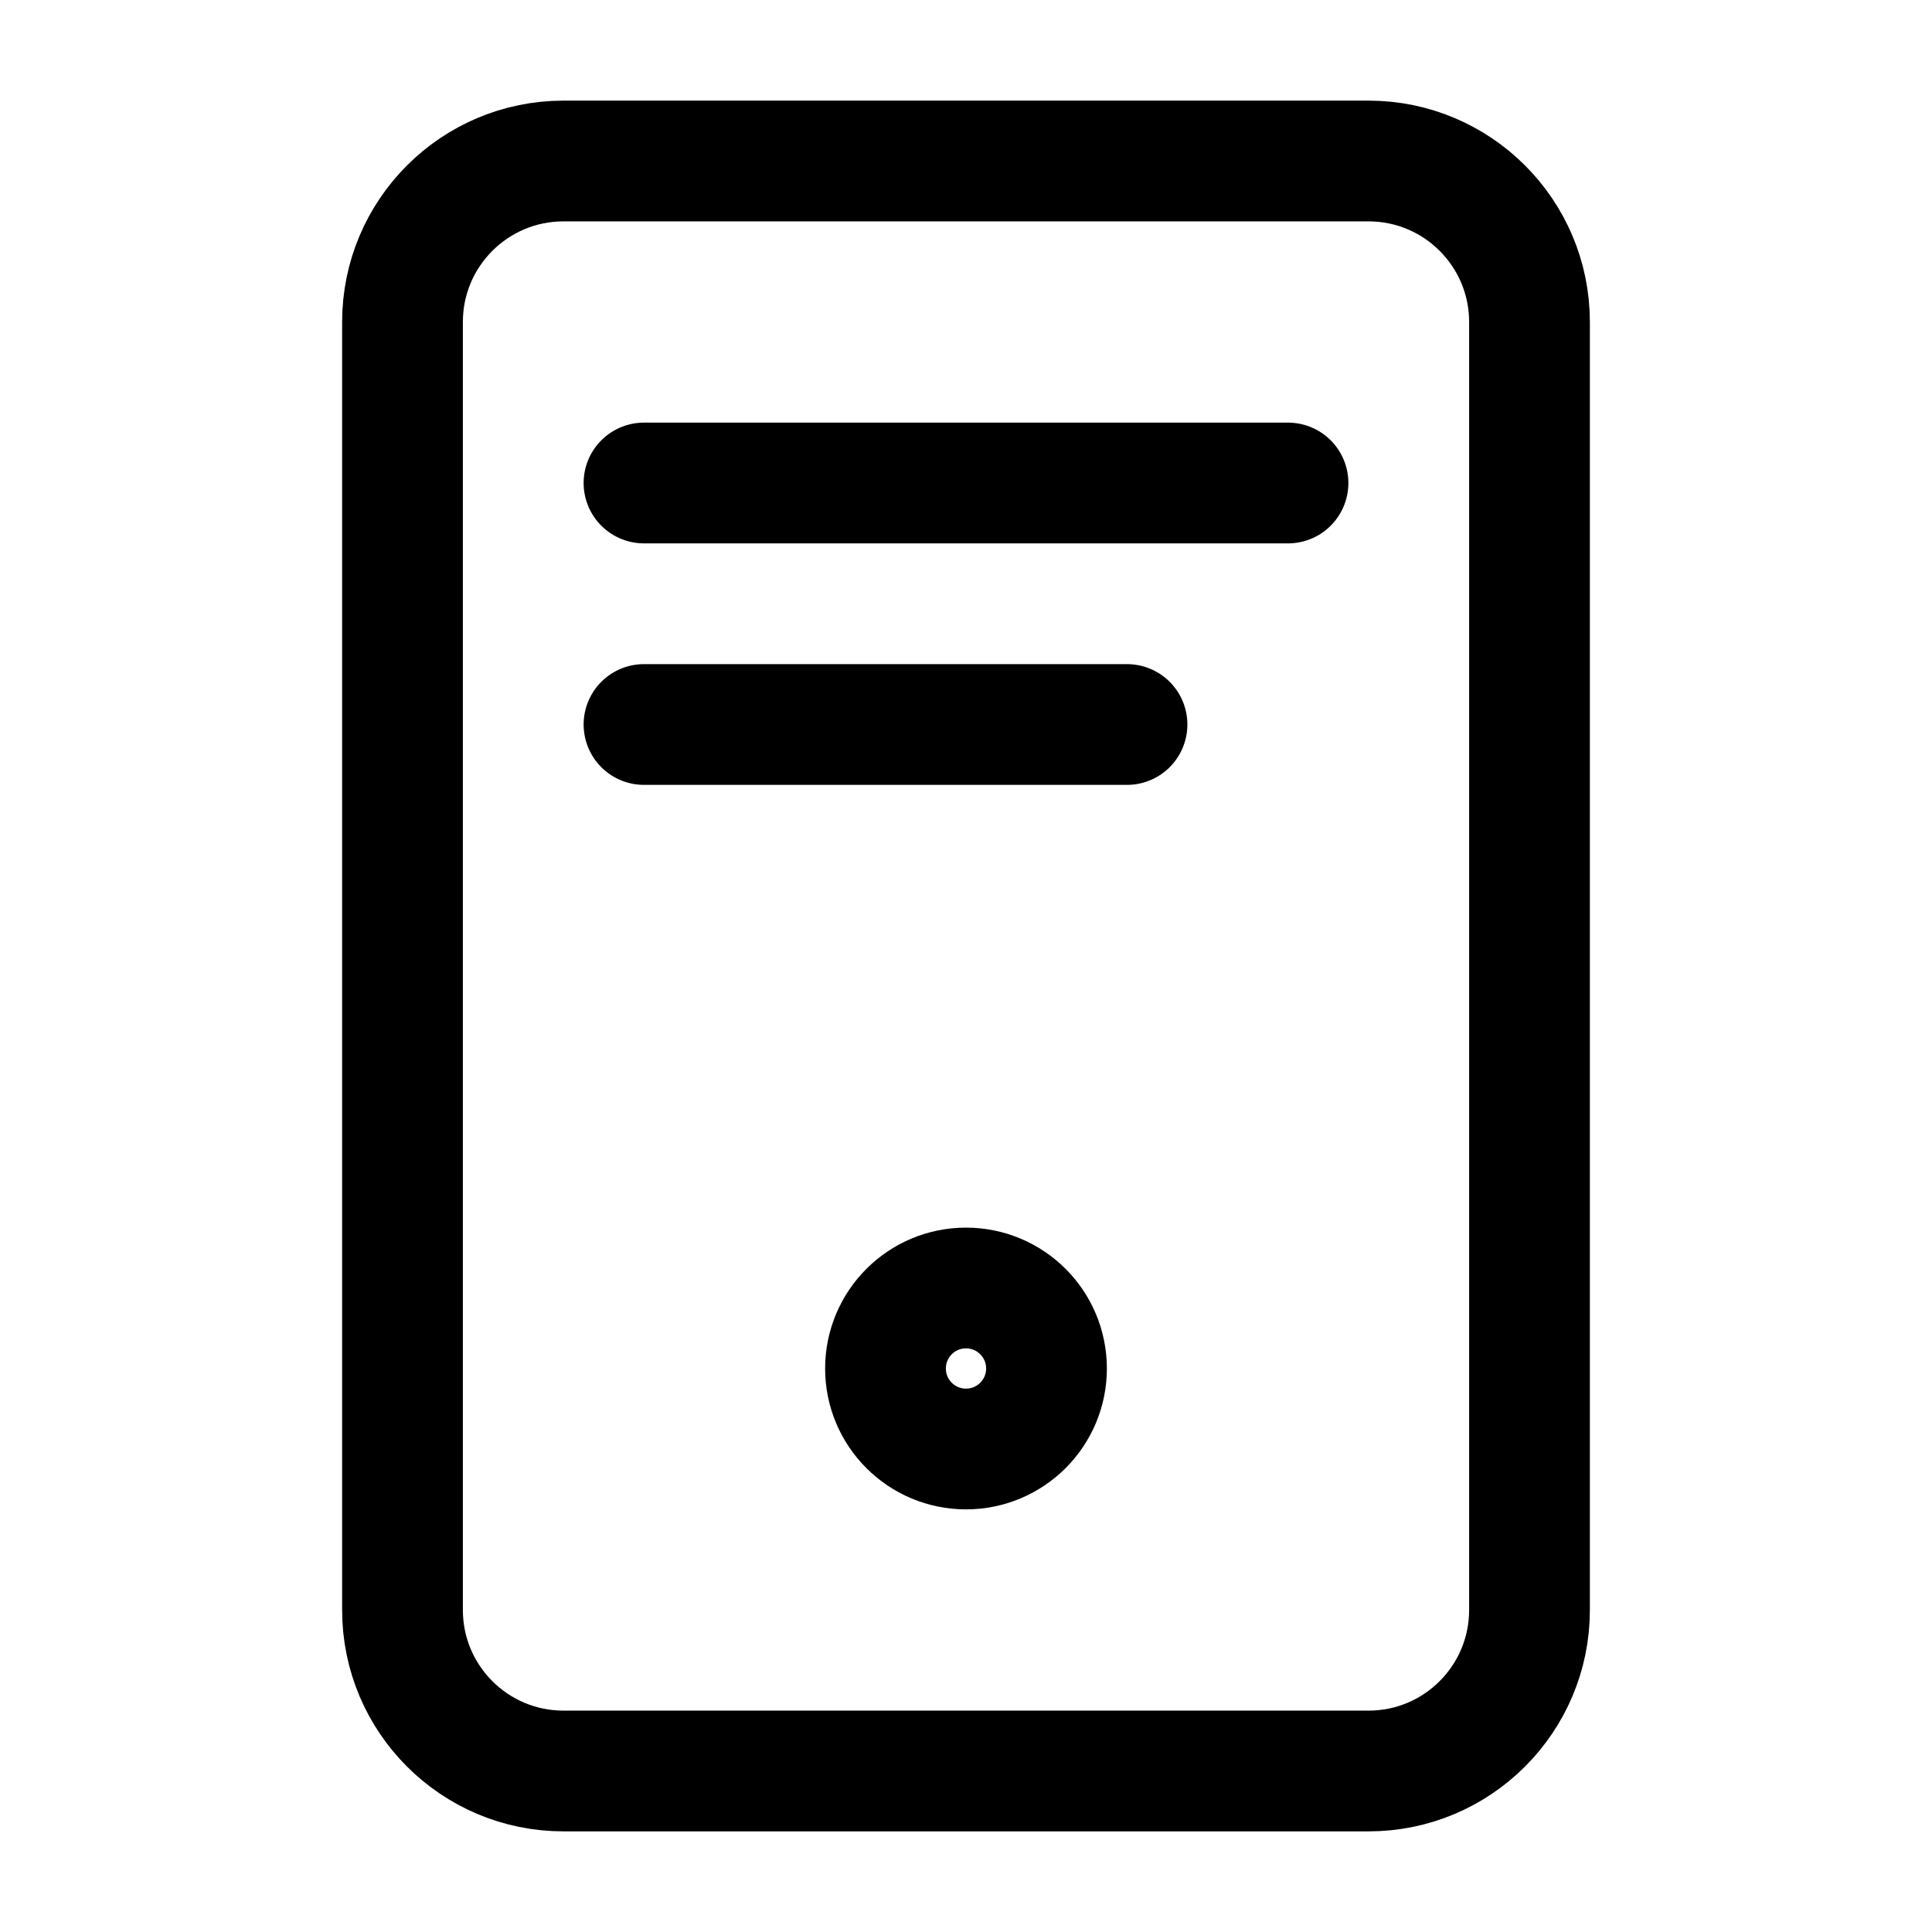
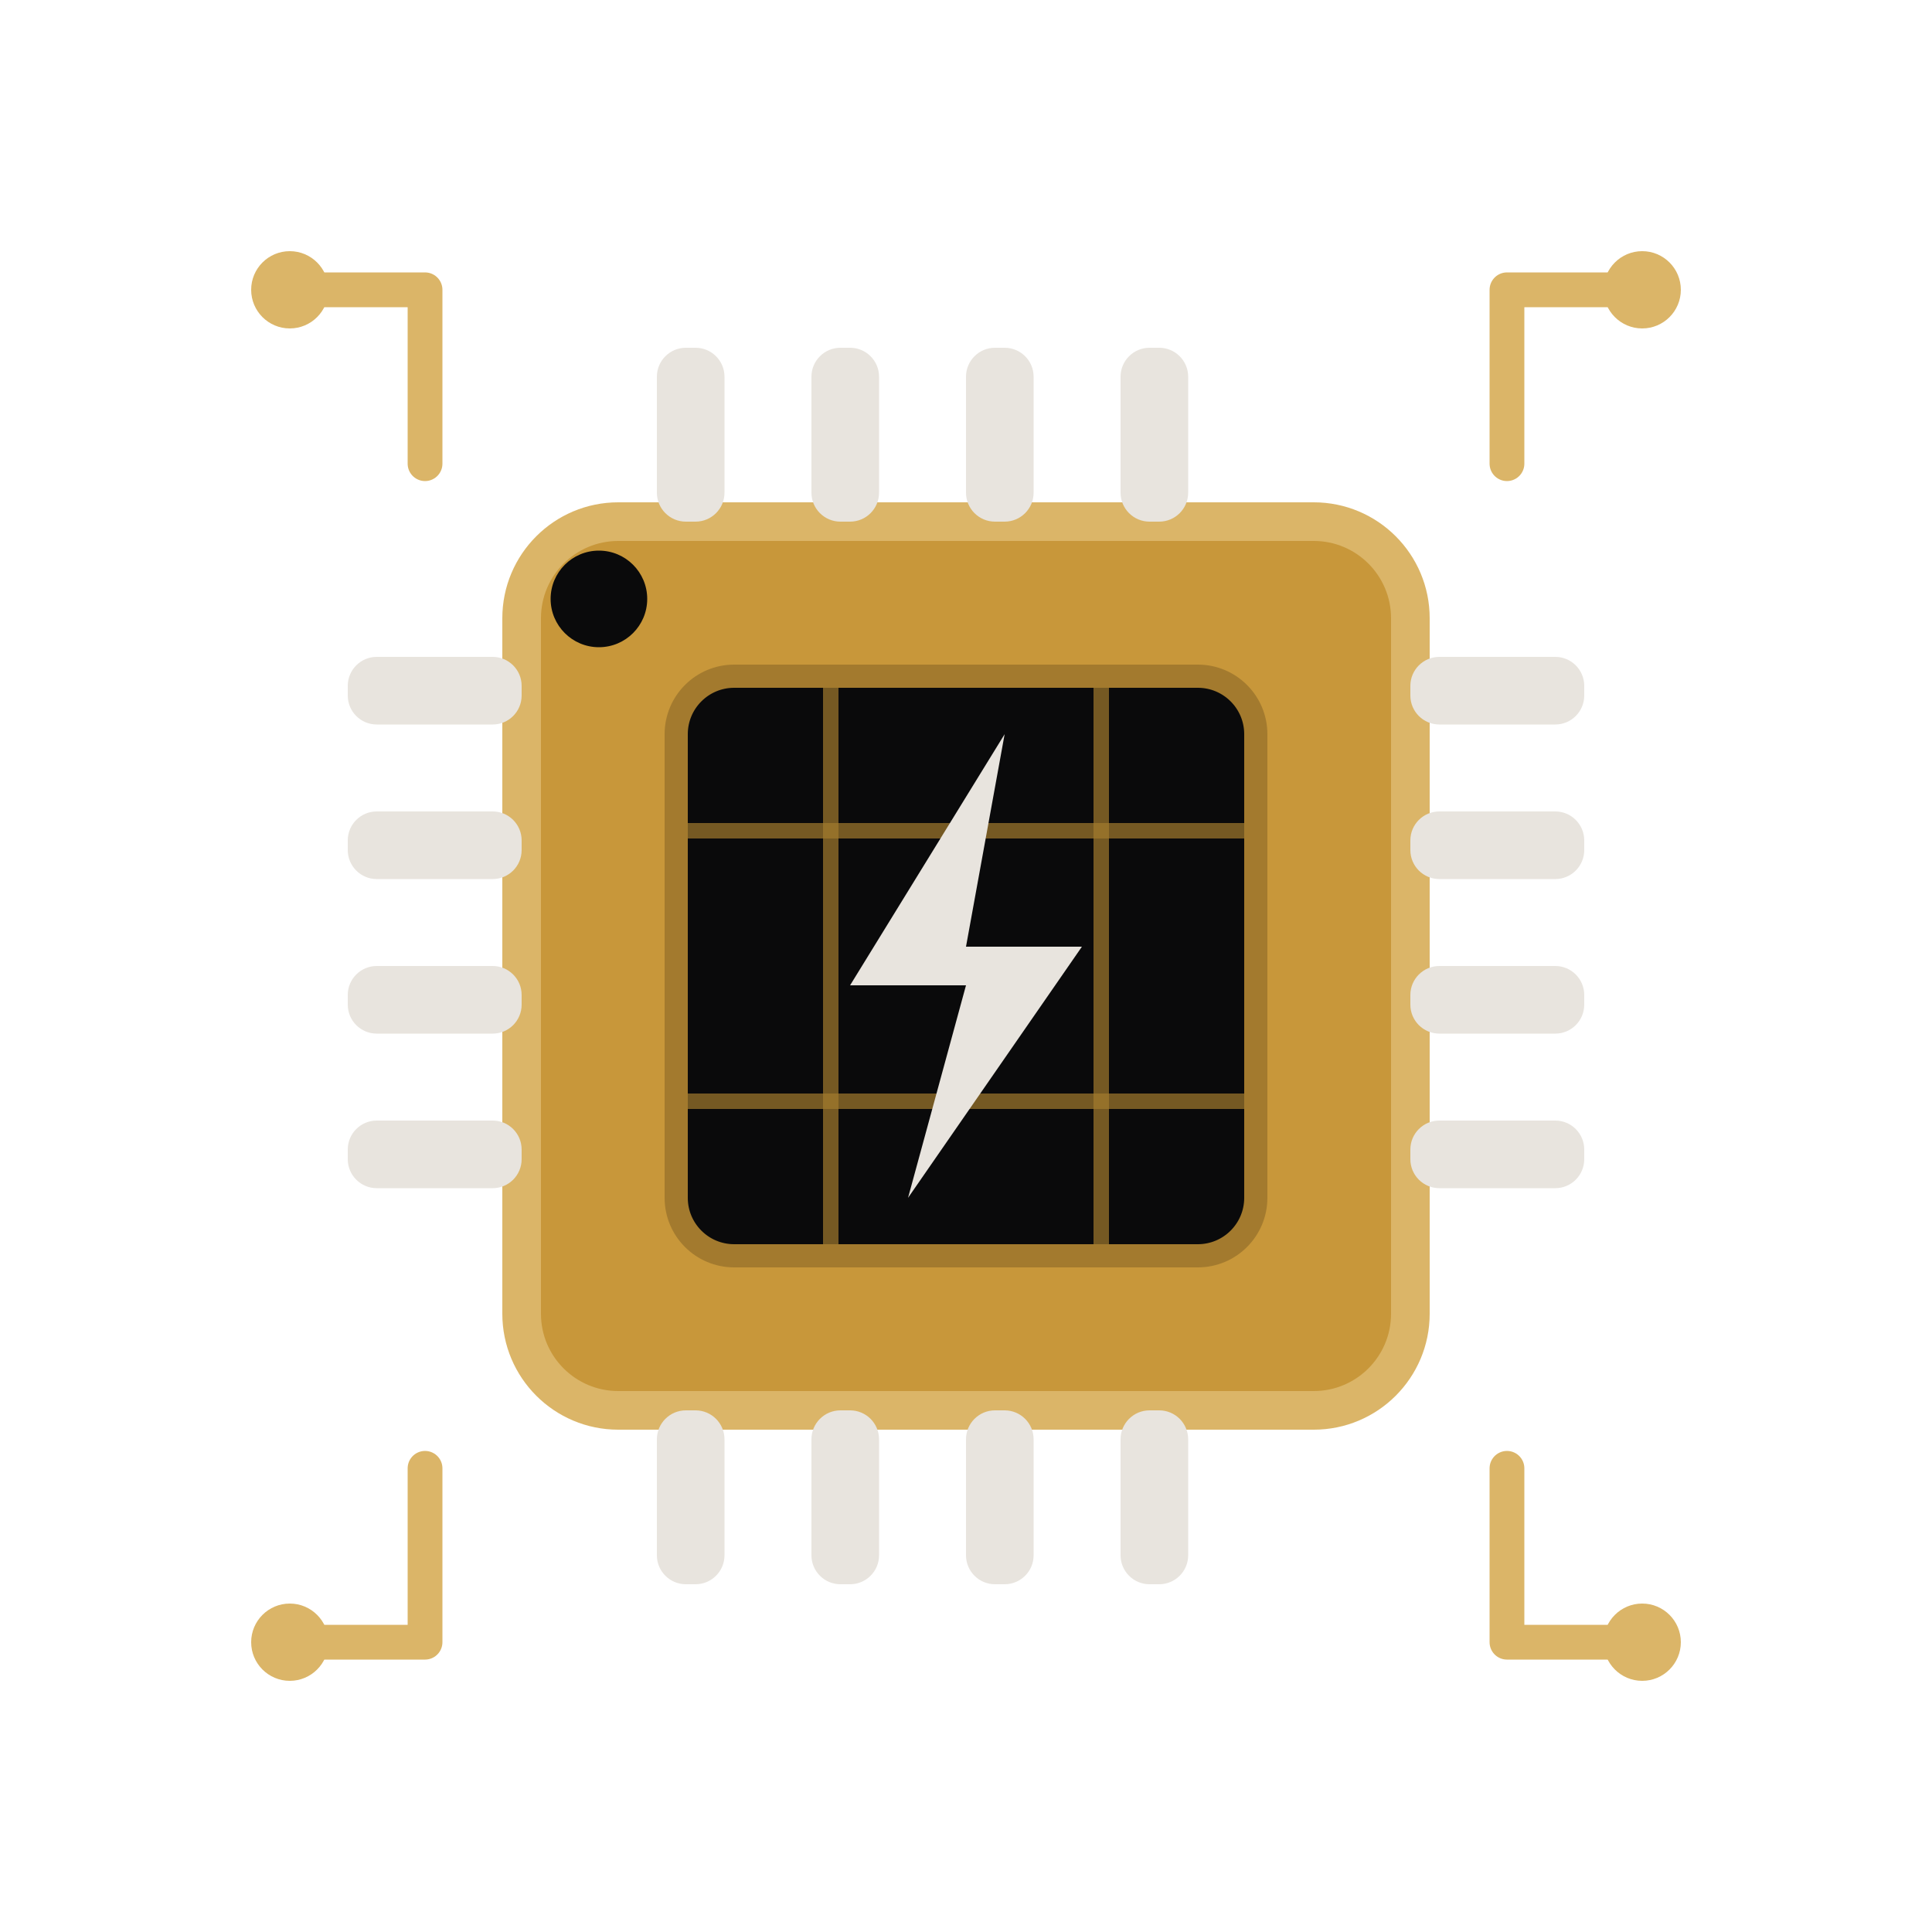
- <svg xmlns="http://www.w3.org/2000/svg" viewBox="0 0 24 24" fill="none" stroke="currentColor" stroke-width="1.5" stroke-linecap="round" stroke-linejoin="round">
-   <rect x="5" y="2" width="14" height="20" rx="2" />
-   <circle cx="12" cy="17" r="1" />
-   <line x1="8" y1="6" x2="16" y2="6" />
-   <line x1="8" y1="9" x2="14" y2="9" />
+ <svg xmlns="http://www.w3.org/2000/svg" viewBox="0 0 100 100">
+   <path d="M15 15 L22 15 L22 24" fill="none" stroke="#dbb568" stroke-width="1.8" stroke-linecap="round" stroke-linejoin="round" />
+   <path d="M85 15 L78 15 L78 24" fill="none" stroke="#dbb568" stroke-width="1.8" stroke-linecap="round" stroke-linejoin="round" />
+   <path d="M15 85 L22 85 L22 76" fill="none" stroke="#dbb568" stroke-width="1.8" stroke-linecap="round" stroke-linejoin="round" />
+   <path d="M85 85 L78 85 L78 76" fill="none" stroke="#dbb568" stroke-width="1.8" stroke-linecap="round" stroke-linejoin="round" />
+   <circle cx="15" cy="15" r="2" fill="#dbb568" />
+   <circle cx="85" cy="15" r="2" fill="#dbb568" />
+   <circle cx="15" cy="85" r="2" fill="#dbb568" />
+   <circle cx="85" cy="85" r="2" fill="#dbb568" />
+   <rect x="27" y="27" width="46" height="46" rx="5" fill="#c8973a" stroke="#dbb568" stroke-width="2" />
+   <rect x="35" y="35" width="30" height="30" rx="3" fill="#0a0a0b" stroke="#a37a2e" stroke-width="1.2" />
+   <line x1="35" y1="43" x2="65" y2="43" stroke="#a37a2e" stroke-width="0.8" opacity="0.7" />
+   <line x1="35" y1="57" x2="65" y2="57" stroke="#a37a2e" stroke-width="0.8" opacity="0.7" />
+   <line x1="43" y1="35" x2="43" y2="65" stroke="#a37a2e" stroke-width="0.8" opacity="0.7" />
+   <line x1="57" y1="35" x2="57" y2="65" stroke="#a37a2e" stroke-width="0.8" opacity="0.7" />
+   <path d="M52 38 L44 51 L50 51 L47 62 L56 49 L50 49 Z" fill="#e8e4de" />
+   <rect x="18" y="34" width="9" height="3.5" rx="1.5" fill="#e8e4de" />
+   <rect x="18" y="42" width="9" height="3.5" rx="1.5" fill="#e8e4de" />
+   <rect x="18" y="50" width="9" height="3.5" rx="1.5" fill="#e8e4de" />
+   <rect x="18" y="58" width="9" height="3.5" rx="1.5" fill="#e8e4de" />
+   <rect x="73" y="34" width="9" height="3.5" rx="1.5" fill="#e8e4de" />
+   <rect x="73" y="42" width="9" height="3.5" rx="1.5" fill="#e8e4de" />
+   <rect x="73" y="50" width="9" height="3.5" rx="1.5" fill="#e8e4de" />
+   <rect x="73" y="58" width="9" height="3.5" rx="1.5" fill="#e8e4de" />
+   <rect x="34" y="18" width="3.5" height="9" rx="1.5" fill="#e8e4de" />
+   <rect x="42" y="18" width="3.5" height="9" rx="1.5" fill="#e8e4de" />
+   <rect x="50" y="18" width="3.5" height="9" rx="1.5" fill="#e8e4de" />
+   <rect x="58" y="18" width="3.5" height="9" rx="1.5" fill="#e8e4de" />
+   <rect x="34" y="73" width="3.5" height="9" rx="1.5" fill="#e8e4de" />
+   <rect x="42" y="73" width="3.5" height="9" rx="1.5" fill="#e8e4de" />
+   <rect x="50" y="73" width="3.5" height="9" rx="1.5" fill="#e8e4de" />
+   <rect x="58" y="73" width="3.5" height="9" rx="1.5" fill="#e8e4de" />
+   <circle cx="31" cy="31" r="2.5" fill="#0a0a0b" />
</svg>
